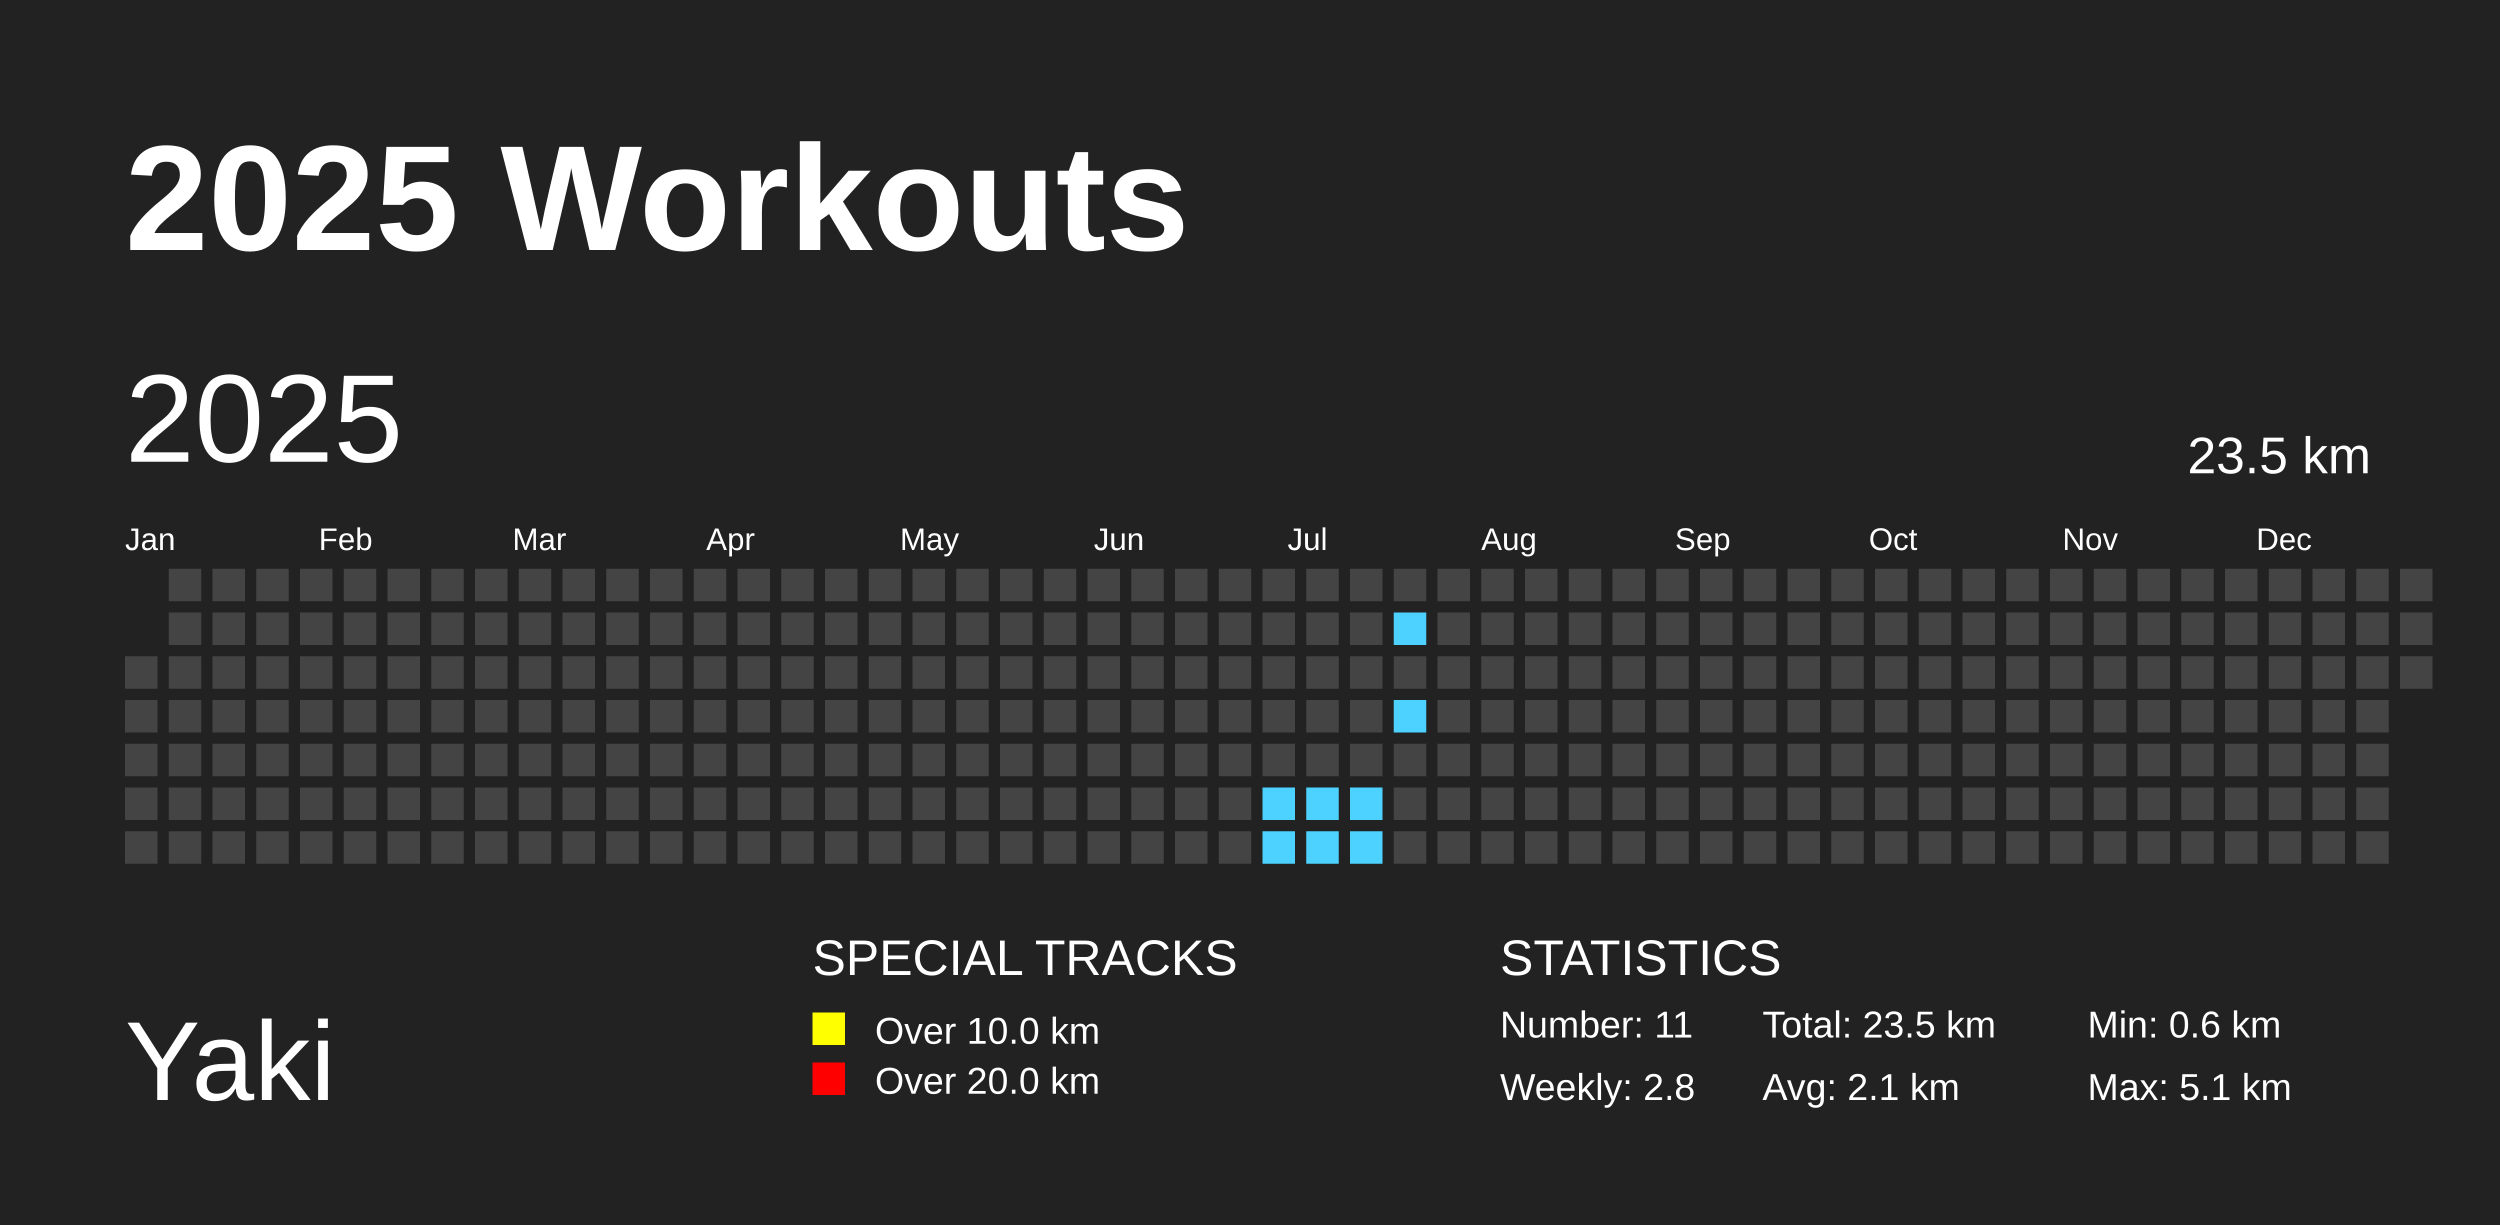
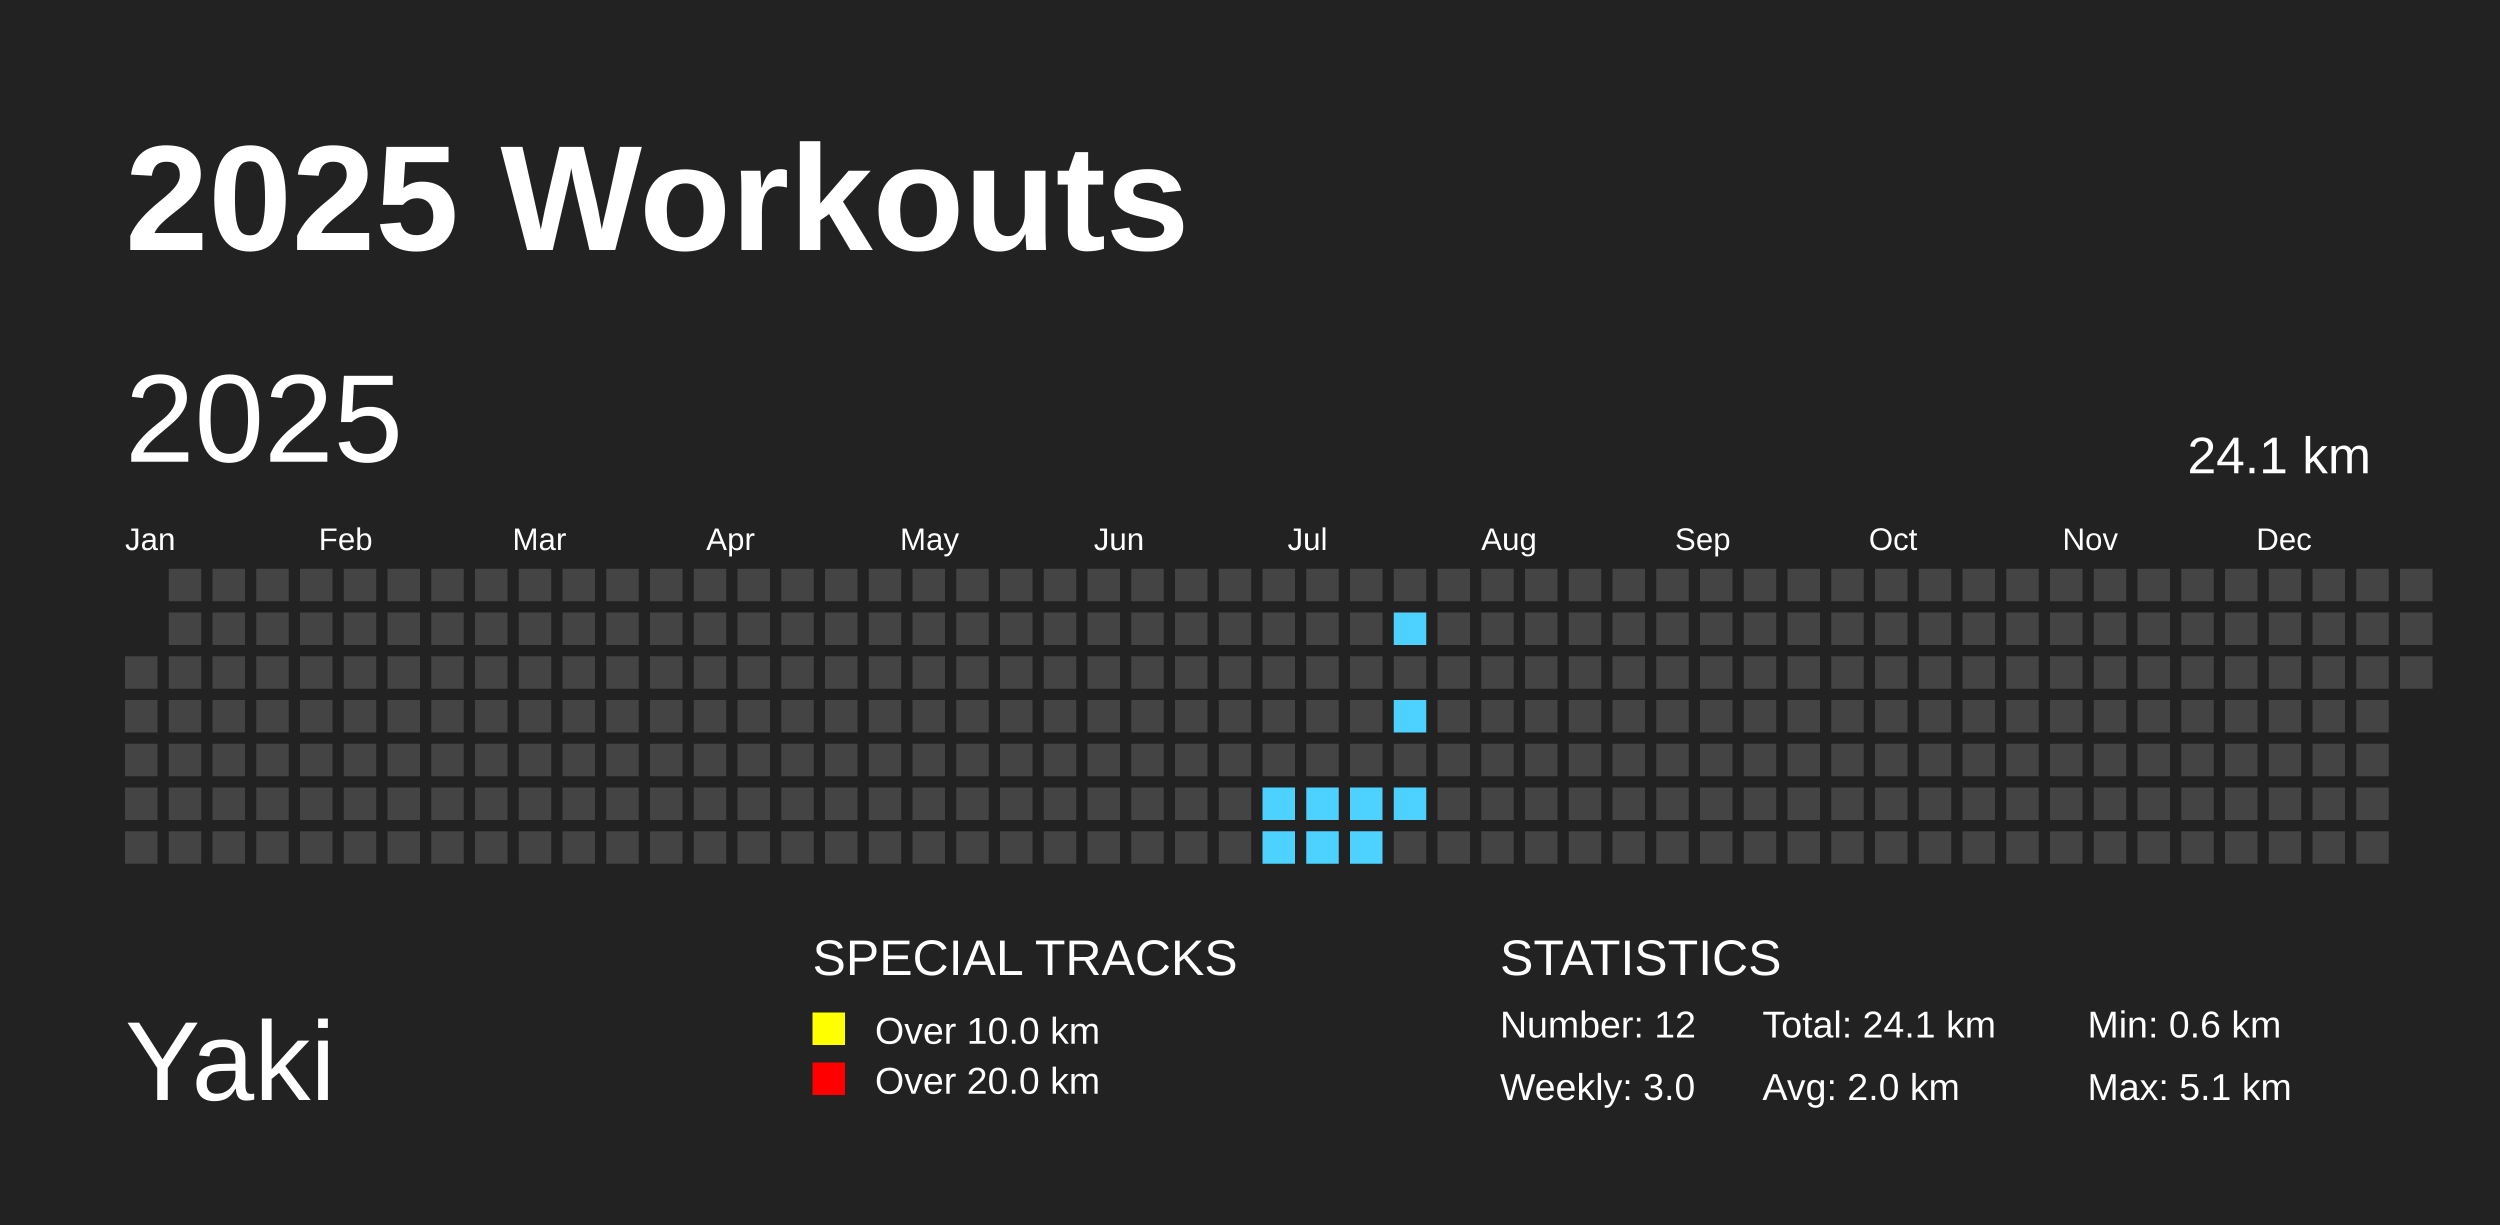
<svg xmlns="http://www.w3.org/2000/svg" baseProfile="full" height="98mm" version="1.1" viewBox="0,0,200,98" width="200mm">
  <defs />
  <rect fill="#222222" height="98" width="200" x="0" y="0" />
  <text fill="#FFFFFF" style="font-size:12px; font-family:Arial; font-weight:bold;" x="10" y="20">2025 Workouts</text>
  <text fill="#FFFFFF" style="font-size:9px; font-family:Arial" x="10" y="88">Yaki</text>
  <text fill="#FFFFFF" style="font-size:4px; font-family:Arial" x="65" y="78">SPECIAL TRACKS</text>
  <rect fill="yellow" height="2.6" width="2.6" x="65" y="81" />
  <text fill="#FFFFFF" style="font-size:3px; font-family:Arial" x="70" y="83.5">Over 10.0 km</text>
  <rect fill="red" height="2.6" width="2.6" x="65" y="85" />
  <text fill="#FFFFFF" style="font-size:3px; font-family:Arial" x="70" y="87.5">Over 20.0 km</text>
  <text fill="#FFFFFF" style="font-size:4px; font-family:Arial" x="120" y="78">STATISTICS</text>
-   <text fill="#FFFFFF" style="font-size:3px; font-family:Arial" x="120" y="83">Number: 11</text>
-   <text fill="#FFFFFF" style="font-size:3px; font-family:Arial" x="120" y="88">Weekly: 2.8</text>
-   <text fill="#FFFFFF" style="font-size:3px; font-family:Arial" x="141" y="83">Total: 23.5 km</text>
-   <text fill="#FFFFFF" style="font-size:3px; font-family:Arial" x="141" y="88">Avg: 2.1 km</text>
+   <text fill="#FFFFFF" style="font-size:3px; font-family:Arial" x="120" y="83">Number: 12</text>
+   <text fill="#FFFFFF" style="font-size:3px; font-family:Arial" x="120" y="88">Weekly: 3.0</text>
+   <text fill="#FFFFFF" style="font-size:3px; font-family:Arial" x="141" y="83">Total: 24.1 km</text>
+   <text fill="#FFFFFF" style="font-size:3px; font-family:Arial" x="141" y="88">Avg: 2.0 km</text>
  <text fill="#FFFFFF" style="font-size:3px; font-family:Arial" x="167" y="83">Min: 0.6 km</text>
  <text fill="#FFFFFF" style="font-size:3px; font-family:Arial" x="167" y="88">Max: 5.1 km</text>
  <text dominant-baseline="hanging" fill="#FFFFFF" style="font-size:10.0px; font-family:Arial;" x="10" y="30">2025</text>
-   <text dominant-baseline="hanging" fill="#FFFFFF" style="font-size:4.125px; font-family:Arial;" x="175" y="35">23.5 km</text>
+   <text dominant-baseline="hanging" fill="#FFFFFF" style="font-size:4.125px; font-family:Arial;" x="175" y="35">24.1 km</text>
  <text fill="#FFFFFF" style="font-size:2.5px; font-family:Arial" x="10.0" y="44">Jan</text>
  <text fill="#FFFFFF" style="font-size:2.5px; font-family:Arial" x="25.5" y="44">Feb</text>
  <text fill="#FFFFFF" style="font-size:2.5px; font-family:Arial" x="41.0" y="44">Mar</text>
  <text fill="#FFFFFF" style="font-size:2.5px; font-family:Arial" x="56.5" y="44">Apr</text>
  <text fill="#FFFFFF" style="font-size:2.5px; font-family:Arial" x="72.0" y="44">May</text>
  <text fill="#FFFFFF" style="font-size:2.5px; font-family:Arial" x="87.5" y="44">Jun</text>
  <text fill="#FFFFFF" style="font-size:2.5px; font-family:Arial" x="103.0" y="44">Jul</text>
  <text fill="#FFFFFF" style="font-size:2.5px; font-family:Arial" x="118.5" y="44">Aug</text>
  <text fill="#FFFFFF" style="font-size:2.5px; font-family:Arial" x="134.0" y="44">Sep</text>
  <text fill="#FFFFFF" style="font-size:2.5px; font-family:Arial" x="149.5" y="44">Oct</text>
  <text fill="#FFFFFF" style="font-size:2.5px; font-family:Arial" x="165.0" y="44">Nov</text>
  <text fill="#FFFFFF" style="font-size:2.5px; font-family:Arial" x="180.5" y="44">Dec</text>
  <rect fill="#444444" height="2.6" width="2.6" x="10.0" y="52.5" />
  <rect fill="#444444" height="2.6" width="2.6" x="10.0" y="56.0" />
  <rect fill="#444444" height="2.6" width="2.6" x="10.0" y="59.5" />
  <rect fill="#444444" height="2.6" width="2.6" x="10.0" y="63.0" />
  <rect fill="#444444" height="2.6" width="2.6" x="10.0" y="66.5" />
  <rect fill="#444444" height="2.6" width="2.6" x="13.5" y="45.5" />
  <rect fill="#444444" height="2.6" width="2.6" x="13.5" y="49.0" />
  <rect fill="#444444" height="2.6" width="2.6" x="13.5" y="52.5" />
  <rect fill="#444444" height="2.6" width="2.6" x="13.5" y="56.0" />
  <rect fill="#444444" height="2.6" width="2.6" x="13.5" y="59.5" />
  <rect fill="#444444" height="2.6" width="2.6" x="13.5" y="63.0" />
  <rect fill="#444444" height="2.6" width="2.6" x="13.5" y="66.5" />
  <rect fill="#444444" height="2.6" width="2.6" x="17.0" y="45.5" />
  <rect fill="#444444" height="2.6" width="2.6" x="17.0" y="49.0" />
  <rect fill="#444444" height="2.6" width="2.6" x="17.0" y="52.5" />
  <rect fill="#444444" height="2.6" width="2.6" x="17.0" y="56.0" />
  <rect fill="#444444" height="2.6" width="2.6" x="17.0" y="59.5" />
  <rect fill="#444444" height="2.6" width="2.6" x="17.0" y="63.0" />
  <rect fill="#444444" height="2.6" width="2.6" x="17.0" y="66.5" />
  <rect fill="#444444" height="2.6" width="2.6" x="20.5" y="45.5" />
  <rect fill="#444444" height="2.6" width="2.6" x="20.5" y="49.0" />
  <rect fill="#444444" height="2.6" width="2.6" x="20.5" y="52.5" />
  <rect fill="#444444" height="2.6" width="2.6" x="20.5" y="56.0" />
  <rect fill="#444444" height="2.6" width="2.6" x="20.5" y="59.5" />
  <rect fill="#444444" height="2.6" width="2.6" x="20.5" y="63.0" />
  <rect fill="#444444" height="2.6" width="2.6" x="20.5" y="66.5" />
  <rect fill="#444444" height="2.6" width="2.6" x="24.0" y="45.5" />
  <rect fill="#444444" height="2.6" width="2.6" x="24.0" y="49.0" />
  <rect fill="#444444" height="2.6" width="2.6" x="24.0" y="52.5" />
  <rect fill="#444444" height="2.6" width="2.6" x="24.0" y="56.0" />
  <rect fill="#444444" height="2.6" width="2.6" x="24.0" y="59.5" />
  <rect fill="#444444" height="2.6" width="2.6" x="24.0" y="63.0" />
  <rect fill="#444444" height="2.6" width="2.6" x="24.0" y="66.5" />
  <rect fill="#444444" height="2.6" width="2.6" x="27.5" y="45.5" />
  <rect fill="#444444" height="2.6" width="2.6" x="27.5" y="49.0" />
  <rect fill="#444444" height="2.6" width="2.6" x="27.5" y="52.5" />
  <rect fill="#444444" height="2.6" width="2.6" x="27.5" y="56.0" />
  <rect fill="#444444" height="2.6" width="2.6" x="27.5" y="59.5" />
  <rect fill="#444444" height="2.6" width="2.6" x="27.5" y="63.0" />
  <rect fill="#444444" height="2.6" width="2.6" x="27.5" y="66.5" />
  <rect fill="#444444" height="2.6" width="2.6" x="31.0" y="45.5" />
  <rect fill="#444444" height="2.6" width="2.6" x="31.0" y="49.0" />
  <rect fill="#444444" height="2.6" width="2.6" x="31.0" y="52.5" />
  <rect fill="#444444" height="2.6" width="2.6" x="31.0" y="56.0" />
  <rect fill="#444444" height="2.6" width="2.6" x="31.0" y="59.5" />
  <rect fill="#444444" height="2.6" width="2.6" x="31.0" y="63.0" />
  <rect fill="#444444" height="2.6" width="2.6" x="31.0" y="66.5" />
  <rect fill="#444444" height="2.6" width="2.6" x="34.5" y="45.5" />
  <rect fill="#444444" height="2.6" width="2.6" x="34.5" y="49.0" />
  <rect fill="#444444" height="2.6" width="2.6" x="34.5" y="52.5" />
  <rect fill="#444444" height="2.6" width="2.6" x="34.5" y="56.0" />
  <rect fill="#444444" height="2.6" width="2.6" x="34.5" y="59.5" />
  <rect fill="#444444" height="2.6" width="2.6" x="34.5" y="63.0" />
  <rect fill="#444444" height="2.6" width="2.6" x="34.5" y="66.5" />
  <rect fill="#444444" height="2.6" width="2.6" x="38.0" y="45.5" />
  <rect fill="#444444" height="2.6" width="2.6" x="38.0" y="49.0" />
  <rect fill="#444444" height="2.6" width="2.6" x="38.0" y="52.5" />
  <rect fill="#444444" height="2.6" width="2.6" x="38.0" y="56.0" />
  <rect fill="#444444" height="2.6" width="2.6" x="38.0" y="59.5" />
  <rect fill="#444444" height="2.6" width="2.6" x="38.0" y="63.0" />
  <rect fill="#444444" height="2.6" width="2.6" x="38.0" y="66.5" />
  <rect fill="#444444" height="2.6" width="2.6" x="41.5" y="45.5" />
  <rect fill="#444444" height="2.6" width="2.6" x="41.5" y="49.0" />
  <rect fill="#444444" height="2.6" width="2.6" x="41.5" y="52.5" />
  <rect fill="#444444" height="2.6" width="2.6" x="41.5" y="56.0" />
  <rect fill="#444444" height="2.6" width="2.6" x="41.5" y="59.5" />
  <rect fill="#444444" height="2.6" width="2.6" x="41.5" y="63.0" />
  <rect fill="#444444" height="2.6" width="2.6" x="41.5" y="66.5" />
  <rect fill="#444444" height="2.6" width="2.6" x="45.0" y="45.5" />
  <rect fill="#444444" height="2.6" width="2.6" x="45.0" y="49.0" />
  <rect fill="#444444" height="2.6" width="2.6" x="45.0" y="52.5" />
  <rect fill="#444444" height="2.6" width="2.6" x="45.0" y="56.0" />
  <rect fill="#444444" height="2.6" width="2.6" x="45.0" y="59.5" />
  <rect fill="#444444" height="2.6" width="2.6" x="45.0" y="63.0" />
  <rect fill="#444444" height="2.6" width="2.6" x="45.0" y="66.5" />
  <rect fill="#444444" height="2.6" width="2.6" x="48.5" y="45.5" />
  <rect fill="#444444" height="2.6" width="2.6" x="48.5" y="49.0" />
  <rect fill="#444444" height="2.6" width="2.6" x="48.5" y="52.5" />
  <rect fill="#444444" height="2.6" width="2.6" x="48.5" y="56.0" />
  <rect fill="#444444" height="2.6" width="2.6" x="48.5" y="59.5" />
  <rect fill="#444444" height="2.6" width="2.6" x="48.5" y="63.0" />
  <rect fill="#444444" height="2.6" width="2.6" x="48.5" y="66.5" />
  <rect fill="#444444" height="2.6" width="2.6" x="52.0" y="45.5" />
  <rect fill="#444444" height="2.6" width="2.6" x="52.0" y="49.0" />
  <rect fill="#444444" height="2.6" width="2.6" x="52.0" y="52.5" />
  <rect fill="#444444" height="2.6" width="2.6" x="52.0" y="56.0" />
  <rect fill="#444444" height="2.6" width="2.6" x="52.0" y="59.5" />
  <rect fill="#444444" height="2.6" width="2.6" x="52.0" y="63.0" />
  <rect fill="#444444" height="2.6" width="2.6" x="52.0" y="66.5" />
  <rect fill="#444444" height="2.6" width="2.6" x="55.5" y="45.5" />
  <rect fill="#444444" height="2.6" width="2.6" x="55.5" y="49.0" />
  <rect fill="#444444" height="2.6" width="2.6" x="55.5" y="52.5" />
  <rect fill="#444444" height="2.6" width="2.6" x="55.5" y="56.0" />
  <rect fill="#444444" height="2.6" width="2.6" x="55.5" y="59.5" />
  <rect fill="#444444" height="2.6" width="2.6" x="55.5" y="63.0" />
  <rect fill="#444444" height="2.6" width="2.6" x="55.5" y="66.5" />
  <rect fill="#444444" height="2.6" width="2.6" x="59.0" y="45.5" />
  <rect fill="#444444" height="2.6" width="2.6" x="59.0" y="49.0" />
  <rect fill="#444444" height="2.6" width="2.6" x="59.0" y="52.5" />
  <rect fill="#444444" height="2.6" width="2.6" x="59.0" y="56.0" />
  <rect fill="#444444" height="2.6" width="2.6" x="59.0" y="59.5" />
  <rect fill="#444444" height="2.6" width="2.6" x="59.0" y="63.0" />
  <rect fill="#444444" height="2.6" width="2.6" x="59.0" y="66.5" />
  <rect fill="#444444" height="2.6" width="2.6" x="62.5" y="45.5" />
  <rect fill="#444444" height="2.6" width="2.6" x="62.5" y="49.0" />
  <rect fill="#444444" height="2.6" width="2.6" x="62.5" y="52.5" />
  <rect fill="#444444" height="2.6" width="2.6" x="62.5" y="56.0" />
  <rect fill="#444444" height="2.6" width="2.6" x="62.5" y="59.5" />
  <rect fill="#444444" height="2.6" width="2.6" x="62.5" y="63.0" />
  <rect fill="#444444" height="2.6" width="2.6" x="62.5" y="66.5" />
  <rect fill="#444444" height="2.6" width="2.6" x="66.0" y="45.5" />
  <rect fill="#444444" height="2.6" width="2.6" x="66.0" y="49.0" />
  <rect fill="#444444" height="2.6" width="2.6" x="66.0" y="52.5" />
  <rect fill="#444444" height="2.6" width="2.6" x="66.0" y="56.0" />
  <rect fill="#444444" height="2.6" width="2.6" x="66.0" y="59.5" />
  <rect fill="#444444" height="2.6" width="2.6" x="66.0" y="63.0" />
  <rect fill="#444444" height="2.6" width="2.6" x="66.0" y="66.5" />
  <rect fill="#444444" height="2.6" width="2.6" x="69.5" y="45.5" />
  <rect fill="#444444" height="2.6" width="2.6" x="69.5" y="49.0" />
  <rect fill="#444444" height="2.6" width="2.6" x="69.5" y="52.5" />
  <rect fill="#444444" height="2.6" width="2.6" x="69.5" y="56.0" />
  <rect fill="#444444" height="2.6" width="2.6" x="69.5" y="59.5" />
  <rect fill="#444444" height="2.6" width="2.6" x="69.5" y="63.0" />
  <rect fill="#444444" height="2.6" width="2.6" x="69.5" y="66.5" />
  <rect fill="#444444" height="2.6" width="2.6" x="73.0" y="45.5" />
  <rect fill="#444444" height="2.6" width="2.6" x="73.0" y="49.0" />
  <rect fill="#444444" height="2.6" width="2.6" x="73.0" y="52.5" />
  <rect fill="#444444" height="2.6" width="2.6" x="73.0" y="56.0" />
  <rect fill="#444444" height="2.6" width="2.6" x="73.0" y="59.5" />
  <rect fill="#444444" height="2.6" width="2.6" x="73.0" y="63.0" />
  <rect fill="#444444" height="2.6" width="2.6" x="73.0" y="66.5" />
  <rect fill="#444444" height="2.6" width="2.6" x="76.5" y="45.5" />
  <rect fill="#444444" height="2.6" width="2.6" x="76.5" y="49.0" />
  <rect fill="#444444" height="2.6" width="2.6" x="76.5" y="52.5" />
  <rect fill="#444444" height="2.6" width="2.6" x="76.5" y="56.0" />
  <rect fill="#444444" height="2.6" width="2.6" x="76.5" y="59.5" />
  <rect fill="#444444" height="2.6" width="2.6" x="76.5" y="63.0" />
  <rect fill="#444444" height="2.6" width="2.6" x="76.5" y="66.5" />
  <rect fill="#444444" height="2.6" width="2.6" x="80.0" y="45.5" />
  <rect fill="#444444" height="2.6" width="2.6" x="80.0" y="49.0" />
  <rect fill="#444444" height="2.6" width="2.6" x="80.0" y="52.5" />
  <rect fill="#444444" height="2.6" width="2.6" x="80.0" y="56.0" />
  <rect fill="#444444" height="2.6" width="2.6" x="80.0" y="59.5" />
  <rect fill="#444444" height="2.6" width="2.6" x="80.0" y="63.0" />
  <rect fill="#444444" height="2.6" width="2.6" x="80.0" y="66.5" />
  <rect fill="#444444" height="2.6" width="2.6" x="83.5" y="45.5" />
  <rect fill="#444444" height="2.6" width="2.6" x="83.5" y="49.0" />
  <rect fill="#444444" height="2.6" width="2.6" x="83.5" y="52.5" />
  <rect fill="#444444" height="2.6" width="2.6" x="83.5" y="56.0" />
  <rect fill="#444444" height="2.6" width="2.6" x="83.5" y="59.5" />
  <rect fill="#444444" height="2.6" width="2.6" x="83.5" y="63.0" />
  <rect fill="#444444" height="2.6" width="2.6" x="83.5" y="66.5" />
  <rect fill="#444444" height="2.6" width="2.6" x="87.0" y="45.5" />
  <rect fill="#444444" height="2.6" width="2.6" x="87.0" y="49.0" />
  <rect fill="#444444" height="2.6" width="2.6" x="87.0" y="52.5" />
  <rect fill="#444444" height="2.6" width="2.6" x="87.0" y="56.0" />
  <rect fill="#444444" height="2.6" width="2.6" x="87.0" y="59.5" />
  <rect fill="#444444" height="2.6" width="2.6" x="87.0" y="63.0" />
  <rect fill="#444444" height="2.6" width="2.6" x="87.0" y="66.5" />
  <rect fill="#444444" height="2.6" width="2.6" x="90.5" y="45.5" />
  <rect fill="#444444" height="2.6" width="2.6" x="90.5" y="49.0" />
  <rect fill="#444444" height="2.6" width="2.6" x="90.5" y="52.5" />
  <rect fill="#444444" height="2.6" width="2.6" x="90.5" y="56.0" />
  <rect fill="#444444" height="2.6" width="2.6" x="90.5" y="59.5" />
  <rect fill="#444444" height="2.6" width="2.6" x="90.5" y="63.0" />
  <rect fill="#444444" height="2.6" width="2.6" x="90.5" y="66.5" />
  <rect fill="#444444" height="2.6" width="2.6" x="94.0" y="45.5" />
  <rect fill="#444444" height="2.6" width="2.6" x="94.0" y="49.0" />
  <rect fill="#444444" height="2.6" width="2.6" x="94.0" y="52.5" />
  <rect fill="#444444" height="2.6" width="2.6" x="94.0" y="56.0" />
  <rect fill="#444444" height="2.6" width="2.6" x="94.0" y="59.5" />
  <rect fill="#444444" height="2.6" width="2.6" x="94.0" y="63.0" />
  <rect fill="#444444" height="2.6" width="2.6" x="94.0" y="66.5" />
  <rect fill="#444444" height="2.6" width="2.6" x="97.5" y="45.5" />
  <rect fill="#444444" height="2.6" width="2.6" x="97.5" y="49.0" />
  <rect fill="#444444" height="2.6" width="2.6" x="97.5" y="52.5" />
  <rect fill="#444444" height="2.6" width="2.6" x="97.5" y="56.0" />
  <rect fill="#444444" height="2.6" width="2.6" x="97.5" y="59.5" />
  <rect fill="#444444" height="2.6" width="2.6" x="97.5" y="63.0" />
  <rect fill="#444444" height="2.6" width="2.6" x="97.5" y="66.5" />
  <rect fill="#444444" height="2.6" width="2.6" x="101.0" y="45.5" />
  <rect fill="#444444" height="2.6" width="2.6" x="101.0" y="49.0" />
  <rect fill="#444444" height="2.6" width="2.6" x="101.0" y="52.5" />
  <rect fill="#444444" height="2.6" width="2.6" x="101.0" y="56.0" />
  <rect fill="#444444" height="2.6" width="2.6" x="101.0" y="59.5" />
  <rect fill="#4DD2FF" height="2.6" width="2.6" x="101.0" y="63.0" />
  <rect fill="#4DD2FF" height="2.6" width="2.6" x="101.0" y="66.5" />
  <rect fill="#444444" height="2.6" width="2.6" x="104.5" y="45.5" />
  <rect fill="#444444" height="2.6" width="2.6" x="104.5" y="49.0" />
  <rect fill="#444444" height="2.6" width="2.6" x="104.5" y="52.5" />
  <rect fill="#444444" height="2.6" width="2.6" x="104.5" y="56.0" />
  <rect fill="#444444" height="2.6" width="2.6" x="104.5" y="59.5" />
  <rect fill="#4DD2FF" height="2.6" width="2.6" x="104.5" y="63.0" />
  <rect fill="#4DD2FF" height="2.6" width="2.6" x="104.5" y="66.5" />
  <rect fill="#444444" height="2.6" width="2.6" x="108.0" y="45.5" />
  <rect fill="#444444" height="2.6" width="2.6" x="108.0" y="49.0" />
  <rect fill="#444444" height="2.6" width="2.6" x="108.0" y="52.5" />
  <rect fill="#444444" height="2.6" width="2.6" x="108.0" y="56.0" />
  <rect fill="#444444" height="2.6" width="2.6" x="108.0" y="59.5" />
  <rect fill="#4DD2FF" height="2.6" width="2.6" x="108.0" y="63.0" />
  <rect fill="#4DD2FF" height="2.6" width="2.6" x="108.0" y="66.5" />
  <rect fill="#444444" height="2.6" width="2.6" x="111.5" y="45.5" />
  <rect fill="#4DD2FF" height="2.6" width="2.6" x="111.5" y="49.0" />
  <rect fill="#444444" height="2.6" width="2.6" x="111.5" y="52.5" />
  <rect fill="#4DD2FF" height="2.6" width="2.6" x="111.5" y="56.0" />
  <rect fill="#444444" height="2.6" width="2.6" x="111.5" y="59.5" />
-   <rect fill="#444444" height="2.6" width="2.6" x="111.5" y="63.0" />
+   <rect fill="#4DD2FF" height="2.6" width="2.6" x="111.5" y="63.0" />
  <rect fill="#444444" height="2.6" width="2.6" x="111.5" y="66.5" />
  <rect fill="#444444" height="2.6" width="2.6" x="115.0" y="45.5" />
  <rect fill="#444444" height="2.6" width="2.6" x="115.0" y="49.0" />
  <rect fill="#444444" height="2.6" width="2.6" x="115.0" y="52.5" />
  <rect fill="#444444" height="2.6" width="2.6" x="115.0" y="56.0" />
  <rect fill="#444444" height="2.6" width="2.6" x="115.0" y="59.5" />
  <rect fill="#444444" height="2.6" width="2.6" x="115.0" y="63.0" />
  <rect fill="#444444" height="2.6" width="2.6" x="115.0" y="66.5" />
  <rect fill="#444444" height="2.6" width="2.6" x="118.5" y="45.5" />
  <rect fill="#444444" height="2.6" width="2.6" x="118.5" y="49.0" />
  <rect fill="#444444" height="2.6" width="2.6" x="118.5" y="52.5" />
  <rect fill="#444444" height="2.6" width="2.6" x="118.5" y="56.0" />
  <rect fill="#444444" height="2.6" width="2.6" x="118.5" y="59.5" />
  <rect fill="#444444" height="2.6" width="2.6" x="118.5" y="63.0" />
  <rect fill="#444444" height="2.6" width="2.6" x="118.5" y="66.5" />
  <rect fill="#444444" height="2.6" width="2.6" x="122.0" y="45.5" />
  <rect fill="#444444" height="2.6" width="2.6" x="122.0" y="49.0" />
  <rect fill="#444444" height="2.6" width="2.6" x="122.0" y="52.5" />
  <rect fill="#444444" height="2.6" width="2.6" x="122.0" y="56.0" />
  <rect fill="#444444" height="2.6" width="2.6" x="122.0" y="59.5" />
  <rect fill="#444444" height="2.6" width="2.6" x="122.0" y="63.0" />
  <rect fill="#444444" height="2.6" width="2.6" x="122.0" y="66.5" />
  <rect fill="#444444" height="2.6" width="2.6" x="125.5" y="45.5" />
  <rect fill="#444444" height="2.6" width="2.6" x="125.5" y="49.0" />
  <rect fill="#444444" height="2.6" width="2.6" x="125.5" y="52.5" />
  <rect fill="#444444" height="2.6" width="2.6" x="125.5" y="56.0" />
  <rect fill="#444444" height="2.6" width="2.6" x="125.5" y="59.5" />
  <rect fill="#444444" height="2.6" width="2.6" x="125.5" y="63.0" />
  <rect fill="#444444" height="2.6" width="2.6" x="125.5" y="66.5" />
  <rect fill="#444444" height="2.6" width="2.6" x="129.0" y="45.5" />
  <rect fill="#444444" height="2.6" width="2.6" x="129.0" y="49.0" />
  <rect fill="#444444" height="2.6" width="2.6" x="129.0" y="52.5" />
  <rect fill="#444444" height="2.6" width="2.6" x="129.0" y="56.0" />
  <rect fill="#444444" height="2.6" width="2.6" x="129.0" y="59.5" />
  <rect fill="#444444" height="2.6" width="2.6" x="129.0" y="63.0" />
  <rect fill="#444444" height="2.6" width="2.6" x="129.0" y="66.5" />
  <rect fill="#444444" height="2.6" width="2.6" x="132.5" y="45.5" />
  <rect fill="#444444" height="2.6" width="2.6" x="132.5" y="49.0" />
  <rect fill="#444444" height="2.6" width="2.6" x="132.5" y="52.5" />
  <rect fill="#444444" height="2.6" width="2.6" x="132.5" y="56.0" />
  <rect fill="#444444" height="2.6" width="2.6" x="132.5" y="59.5" />
  <rect fill="#444444" height="2.6" width="2.6" x="132.5" y="63.0" />
  <rect fill="#444444" height="2.6" width="2.6" x="132.5" y="66.5" />
  <rect fill="#444444" height="2.6" width="2.6" x="136.0" y="45.5" />
  <rect fill="#444444" height="2.6" width="2.6" x="136.0" y="49.0" />
  <rect fill="#444444" height="2.6" width="2.6" x="136.0" y="52.5" />
  <rect fill="#444444" height="2.6" width="2.6" x="136.0" y="56.0" />
  <rect fill="#444444" height="2.6" width="2.6" x="136.0" y="59.5" />
  <rect fill="#444444" height="2.6" width="2.6" x="136.0" y="63.0" />
  <rect fill="#444444" height="2.6" width="2.6" x="136.0" y="66.5" />
  <rect fill="#444444" height="2.6" width="2.6" x="139.5" y="45.5" />
  <rect fill="#444444" height="2.6" width="2.6" x="139.5" y="49.0" />
  <rect fill="#444444" height="2.6" width="2.6" x="139.5" y="52.5" />
  <rect fill="#444444" height="2.6" width="2.6" x="139.5" y="56.0" />
  <rect fill="#444444" height="2.6" width="2.6" x="139.5" y="59.5" />
  <rect fill="#444444" height="2.6" width="2.6" x="139.5" y="63.0" />
  <rect fill="#444444" height="2.6" width="2.6" x="139.5" y="66.5" />
  <rect fill="#444444" height="2.6" width="2.6" x="143.0" y="45.5" />
  <rect fill="#444444" height="2.6" width="2.6" x="143.0" y="49.0" />
  <rect fill="#444444" height="2.6" width="2.6" x="143.0" y="52.5" />
  <rect fill="#444444" height="2.6" width="2.6" x="143.0" y="56.0" />
  <rect fill="#444444" height="2.6" width="2.6" x="143.0" y="59.5" />
  <rect fill="#444444" height="2.6" width="2.6" x="143.0" y="63.0" />
  <rect fill="#444444" height="2.6" width="2.6" x="143.0" y="66.5" />
  <rect fill="#444444" height="2.6" width="2.6" x="146.5" y="45.5" />
  <rect fill="#444444" height="2.6" width="2.6" x="146.5" y="49.0" />
  <rect fill="#444444" height="2.6" width="2.6" x="146.5" y="52.5" />
  <rect fill="#444444" height="2.6" width="2.6" x="146.5" y="56.0" />
  <rect fill="#444444" height="2.6" width="2.6" x="146.5" y="59.5" />
  <rect fill="#444444" height="2.6" width="2.6" x="146.5" y="63.0" />
  <rect fill="#444444" height="2.6" width="2.6" x="146.5" y="66.5" />
  <rect fill="#444444" height="2.6" width="2.6" x="150.0" y="45.5" />
  <rect fill="#444444" height="2.6" width="2.6" x="150.0" y="49.0" />
  <rect fill="#444444" height="2.6" width="2.6" x="150.0" y="52.5" />
  <rect fill="#444444" height="2.6" width="2.6" x="150.0" y="56.0" />
  <rect fill="#444444" height="2.6" width="2.6" x="150.0" y="59.5" />
  <rect fill="#444444" height="2.6" width="2.6" x="150.0" y="63.0" />
  <rect fill="#444444" height="2.6" width="2.6" x="150.0" y="66.5" />
  <rect fill="#444444" height="2.6" width="2.6" x="153.5" y="45.5" />
  <rect fill="#444444" height="2.6" width="2.6" x="153.5" y="49.0" />
  <rect fill="#444444" height="2.6" width="2.6" x="153.5" y="52.5" />
  <rect fill="#444444" height="2.6" width="2.6" x="153.5" y="56.0" />
  <rect fill="#444444" height="2.6" width="2.6" x="153.5" y="59.5" />
  <rect fill="#444444" height="2.6" width="2.6" x="153.5" y="63.0" />
  <rect fill="#444444" height="2.6" width="2.6" x="153.5" y="66.5" />
  <rect fill="#444444" height="2.6" width="2.6" x="157.0" y="45.5" />
  <rect fill="#444444" height="2.6" width="2.6" x="157.0" y="49.0" />
  <rect fill="#444444" height="2.6" width="2.6" x="157.0" y="52.5" />
  <rect fill="#444444" height="2.6" width="2.6" x="157.0" y="56.0" />
  <rect fill="#444444" height="2.6" width="2.6" x="157.0" y="59.5" />
  <rect fill="#444444" height="2.6" width="2.6" x="157.0" y="63.0" />
  <rect fill="#444444" height="2.6" width="2.6" x="157.0" y="66.5" />
  <rect fill="#444444" height="2.6" width="2.6" x="160.5" y="45.5" />
  <rect fill="#444444" height="2.6" width="2.6" x="160.5" y="49.0" />
  <rect fill="#444444" height="2.6" width="2.6" x="160.5" y="52.5" />
  <rect fill="#444444" height="2.6" width="2.6" x="160.5" y="56.0" />
  <rect fill="#444444" height="2.6" width="2.6" x="160.5" y="59.5" />
  <rect fill="#444444" height="2.6" width="2.6" x="160.5" y="63.0" />
  <rect fill="#444444" height="2.6" width="2.6" x="160.5" y="66.5" />
  <rect fill="#444444" height="2.6" width="2.6" x="164.0" y="45.5" />
  <rect fill="#444444" height="2.6" width="2.6" x="164.0" y="49.0" />
  <rect fill="#444444" height="2.6" width="2.6" x="164.0" y="52.5" />
  <rect fill="#444444" height="2.6" width="2.6" x="164.0" y="56.0" />
  <rect fill="#444444" height="2.6" width="2.6" x="164.0" y="59.5" />
  <rect fill="#444444" height="2.6" width="2.6" x="164.0" y="63.0" />
  <rect fill="#444444" height="2.6" width="2.6" x="164.0" y="66.5" />
  <rect fill="#444444" height="2.6" width="2.6" x="167.5" y="45.5" />
  <rect fill="#444444" height="2.6" width="2.6" x="167.5" y="49.0" />
  <rect fill="#444444" height="2.6" width="2.6" x="167.5" y="52.5" />
  <rect fill="#444444" height="2.6" width="2.6" x="167.5" y="56.0" />
  <rect fill="#444444" height="2.6" width="2.6" x="167.5" y="59.5" />
  <rect fill="#444444" height="2.6" width="2.6" x="167.5" y="63.0" />
  <rect fill="#444444" height="2.6" width="2.6" x="167.5" y="66.5" />
  <rect fill="#444444" height="2.6" width="2.6" x="171.0" y="45.5" />
  <rect fill="#444444" height="2.6" width="2.6" x="171.0" y="49.0" />
  <rect fill="#444444" height="2.6" width="2.6" x="171.0" y="52.5" />
  <rect fill="#444444" height="2.6" width="2.6" x="171.0" y="56.0" />
  <rect fill="#444444" height="2.6" width="2.6" x="171.0" y="59.5" />
  <rect fill="#444444" height="2.6" width="2.6" x="171.0" y="63.0" />
  <rect fill="#444444" height="2.6" width="2.6" x="171.0" y="66.5" />
  <rect fill="#444444" height="2.6" width="2.6" x="174.5" y="45.5" />
  <rect fill="#444444" height="2.6" width="2.6" x="174.5" y="49.0" />
  <rect fill="#444444" height="2.6" width="2.6" x="174.5" y="52.5" />
  <rect fill="#444444" height="2.6" width="2.6" x="174.5" y="56.0" />
  <rect fill="#444444" height="2.6" width="2.6" x="174.5" y="59.5" />
  <rect fill="#444444" height="2.6" width="2.6" x="174.5" y="63.0" />
  <rect fill="#444444" height="2.6" width="2.6" x="174.5" y="66.5" />
  <rect fill="#444444" height="2.6" width="2.6" x="178.0" y="45.5" />
  <rect fill="#444444" height="2.6" width="2.6" x="178.0" y="49.0" />
  <rect fill="#444444" height="2.6" width="2.6" x="178.0" y="52.5" />
  <rect fill="#444444" height="2.6" width="2.6" x="178.0" y="56.0" />
  <rect fill="#444444" height="2.6" width="2.6" x="178.0" y="59.5" />
  <rect fill="#444444" height="2.6" width="2.6" x="178.0" y="63.0" />
  <rect fill="#444444" height="2.6" width="2.6" x="178.0" y="66.5" />
  <rect fill="#444444" height="2.6" width="2.6" x="181.5" y="45.5" />
  <rect fill="#444444" height="2.6" width="2.6" x="181.5" y="49.0" />
  <rect fill="#444444" height="2.6" width="2.6" x="181.5" y="52.5" />
  <rect fill="#444444" height="2.6" width="2.6" x="181.5" y="56.0" />
  <rect fill="#444444" height="2.6" width="2.6" x="181.5" y="59.5" />
  <rect fill="#444444" height="2.6" width="2.6" x="181.5" y="63.0" />
  <rect fill="#444444" height="2.6" width="2.6" x="181.5" y="66.5" />
  <rect fill="#444444" height="2.6" width="2.6" x="185.0" y="45.5" />
  <rect fill="#444444" height="2.6" width="2.6" x="185.0" y="49.0" />
  <rect fill="#444444" height="2.6" width="2.6" x="185.0" y="52.5" />
  <rect fill="#444444" height="2.6" width="2.6" x="185.0" y="56.0" />
  <rect fill="#444444" height="2.6" width="2.6" x="185.0" y="59.5" />
  <rect fill="#444444" height="2.6" width="2.6" x="185.0" y="63.0" />
  <rect fill="#444444" height="2.6" width="2.6" x="185.0" y="66.5" />
  <rect fill="#444444" height="2.6" width="2.6" x="188.5" y="45.5" />
  <rect fill="#444444" height="2.6" width="2.6" x="188.5" y="49.0" />
  <rect fill="#444444" height="2.6" width="2.6" x="188.5" y="52.5" />
  <rect fill="#444444" height="2.6" width="2.6" x="188.5" y="56.0" />
  <rect fill="#444444" height="2.6" width="2.6" x="188.5" y="59.5" />
  <rect fill="#444444" height="2.6" width="2.6" x="188.5" y="63.0" />
  <rect fill="#444444" height="2.6" width="2.6" x="188.5" y="66.5" />
  <rect fill="#444444" height="2.6" width="2.6" x="192.0" y="45.5" />
  <rect fill="#444444" height="2.6" width="2.6" x="192.0" y="49.0" />
  <rect fill="#444444" height="2.6" width="2.6" x="192.0" y="52.5" />
</svg>
